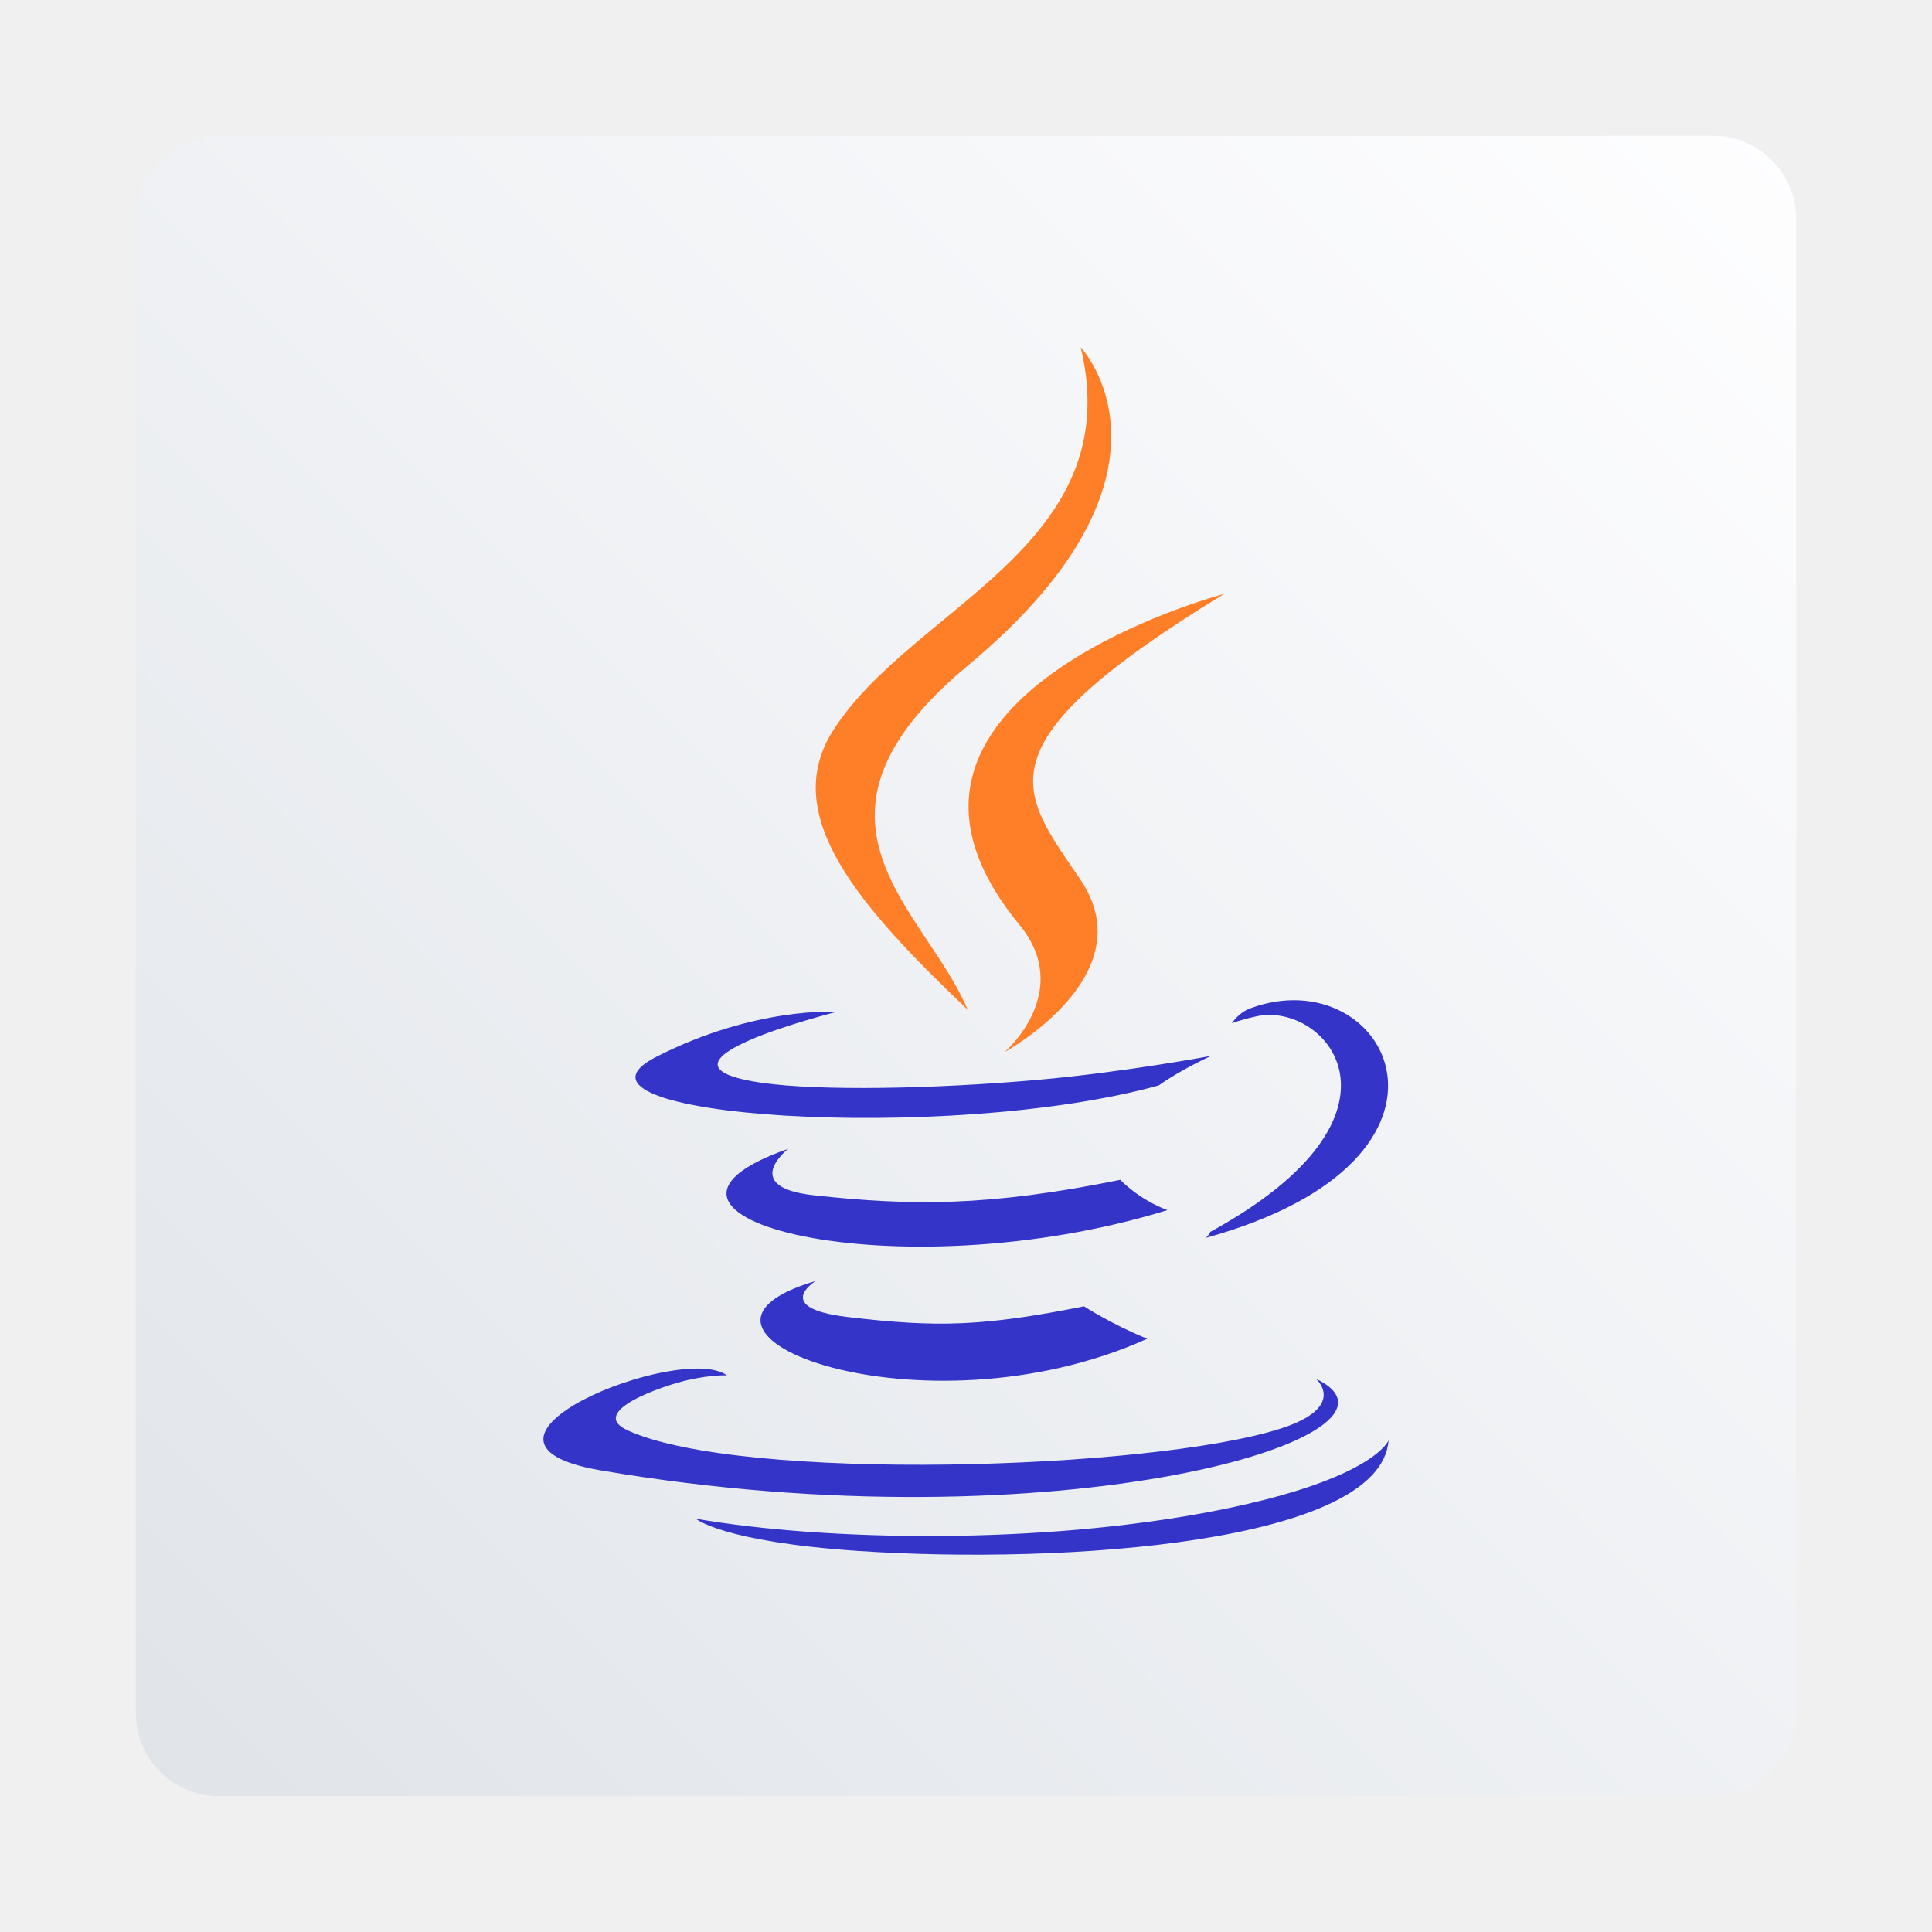
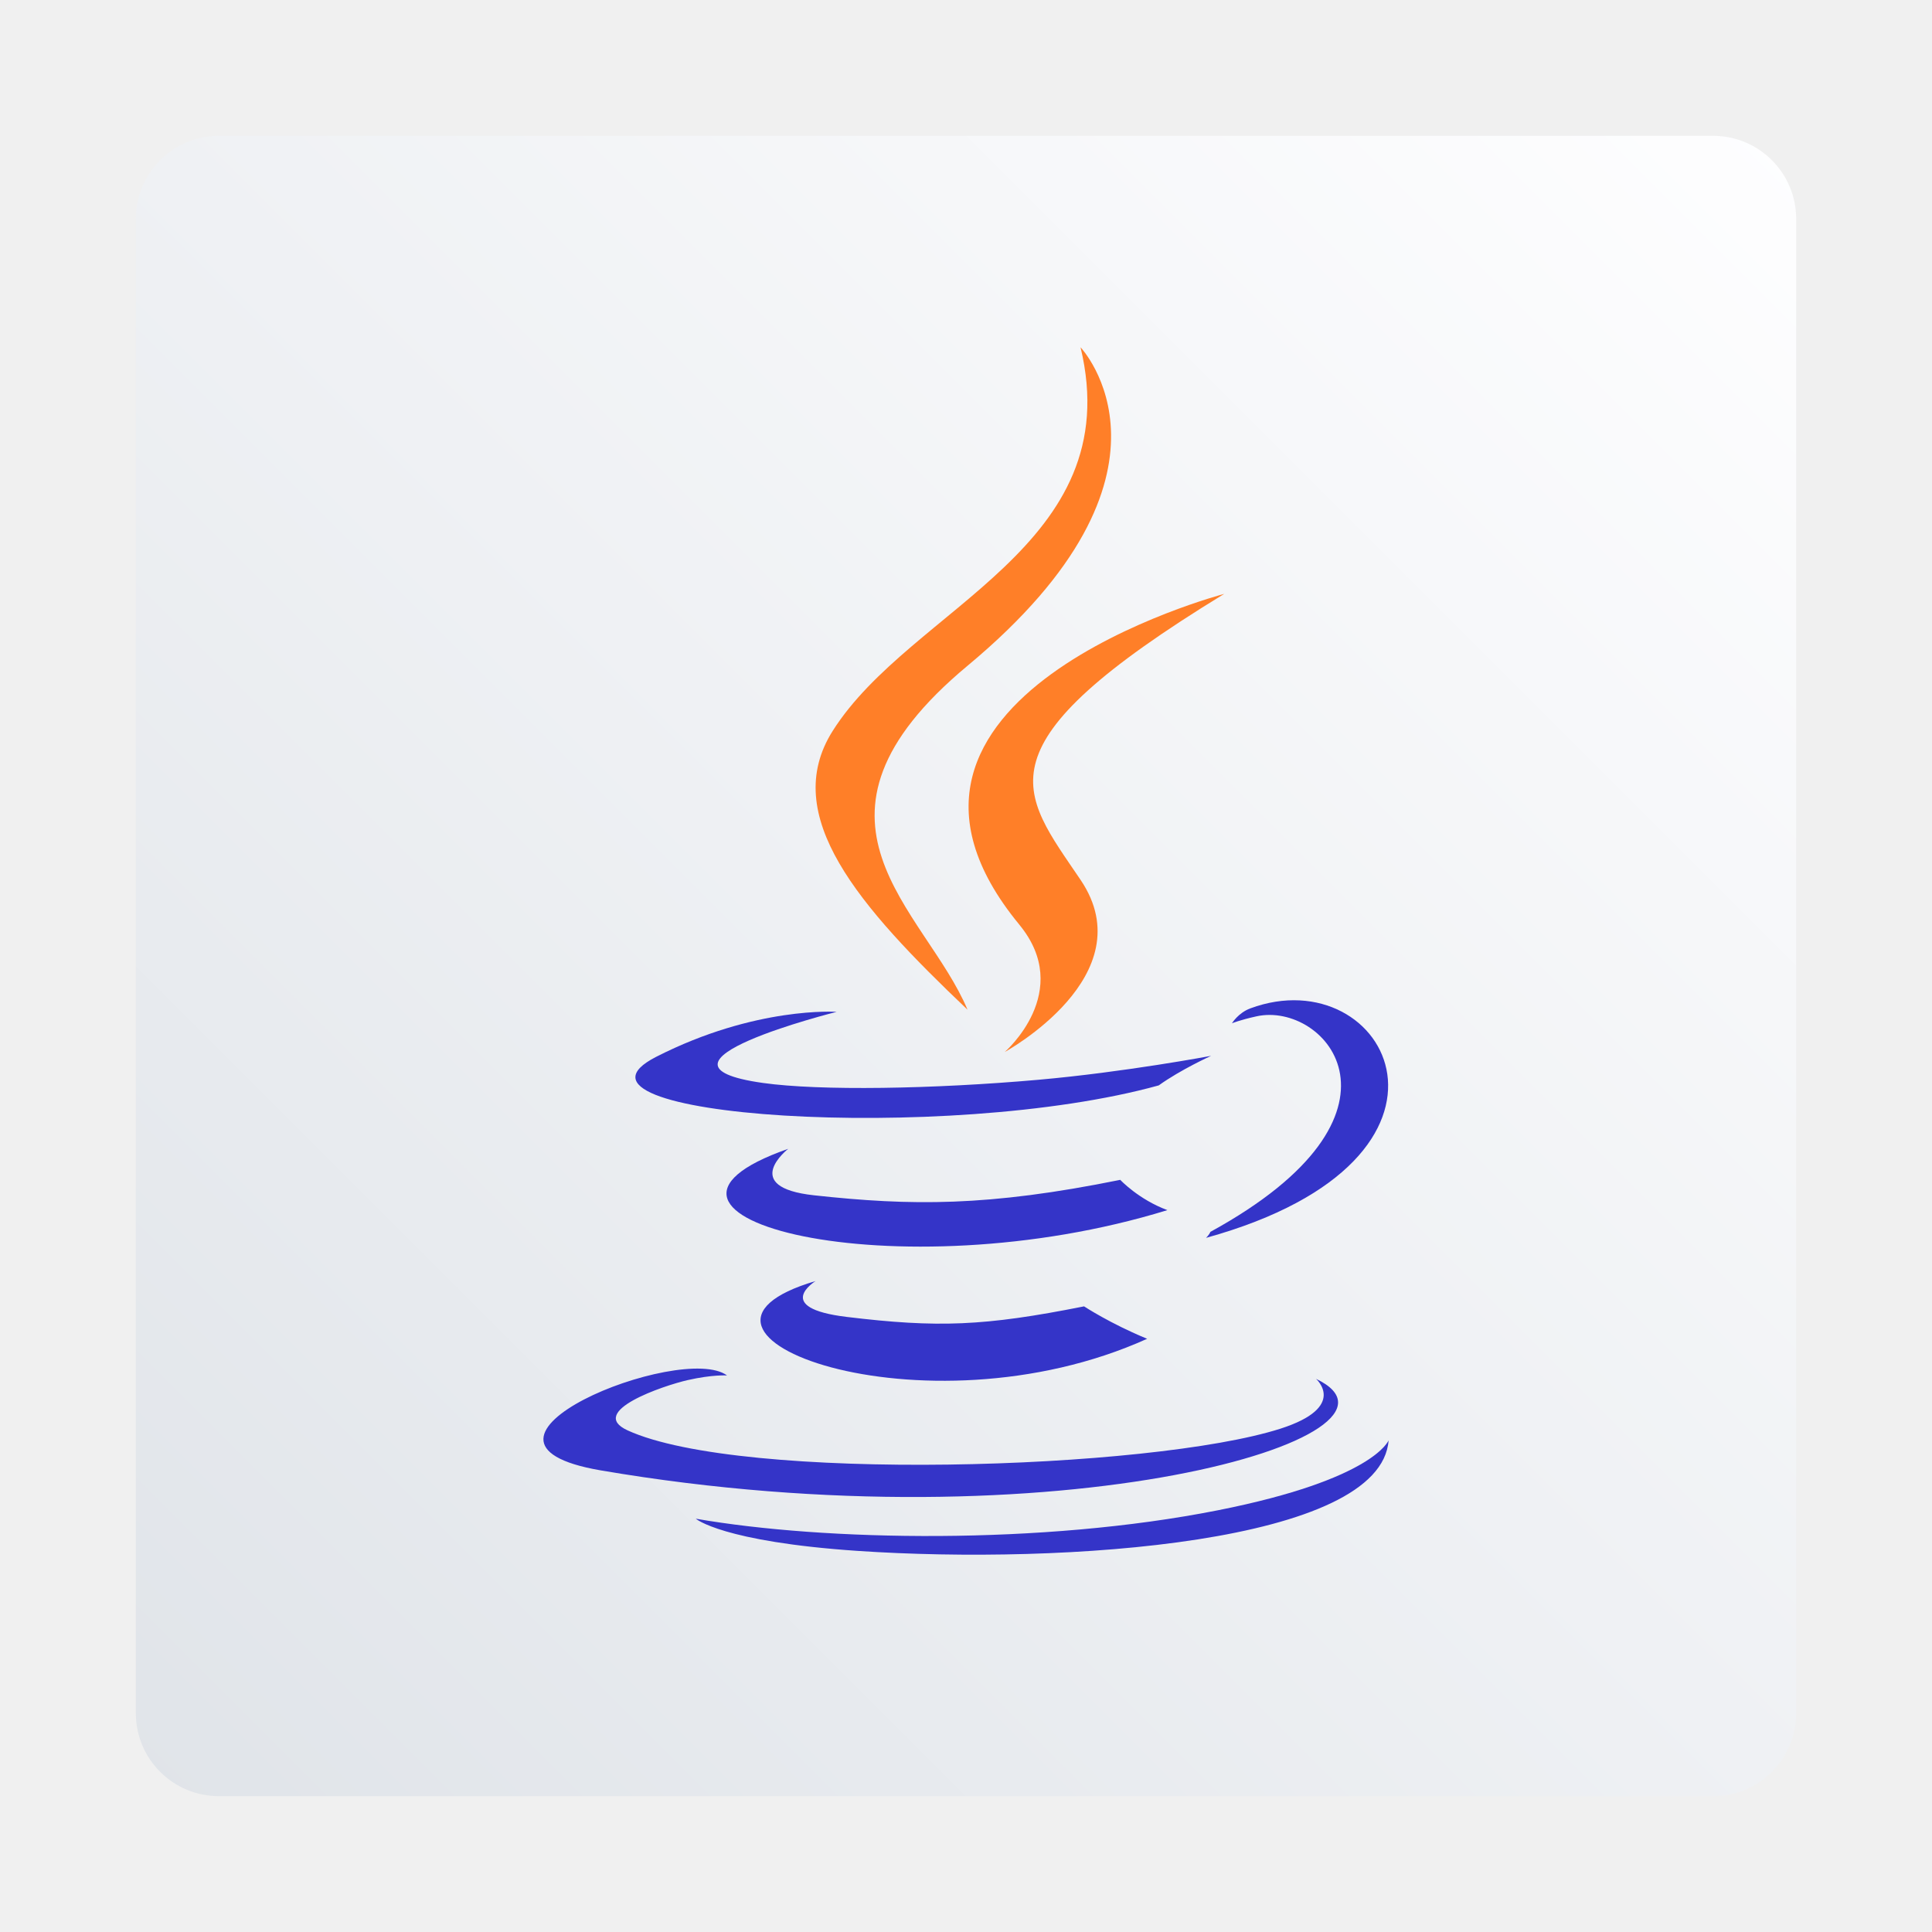
- <svg xmlns="http://www.w3.org/2000/svg" xmlns:xlink="http://www.w3.org/1999/xlink" width="64" height="64" version="1.1" id="svg125">
-   <defs id="defs85">
-     <linearGradient id="b" x1="408.25" x2="407.94" y1="547.6" y2="498.89" gradientTransform="matrix(1.3276,0,0,1.3276,-391.8035,-683.7866)" gradientUnits="userSpaceOnUse">
-       <stop stop-color="#fff" offset="0" id="stop2" />
-       <stop stop-color="#e6e6e6" offset="1" id="stop4" />
+ <svg xmlns="http://www.w3.org/2000/svg" width="64" height="64" version="1.1">
+   <defs>
+     <linearGradient id="b" x1="399.57" x2="399.57" y1="545.8" y2="517.8" gradientTransform="matrix(2.1429,0,0,2.1429,-826.36,-1107.5)" gradientUnits="userSpaceOnUse">
+       <stop stop-color="#3889e9" offset="0" />
+       <stop stop-color="#5ea5fb" offset="1" />
    </linearGradient>
-     <filter id="d" x="-.059" y="-.061" width="1.118" height="1.122" color-interpolation-filters="sRGB">
-       <feGaussianBlur stdDeviation="10.562" id="feGaussianBlur7" />
-     </filter>
-     <filter id="c" x="-.036" y="-.036" width="1.072" height="1.072" color-interpolation-filters="sRGB">
-       <feGaussianBlur stdDeviation="0.89" id="feGaussianBlur10" />
-     </filter>
-     <radialGradient id="l" cx="62.625" cy="4.625" r="10.625" gradientTransform="matrix(1.7391,0,0,0.57064,-87.52,34.352)" gradientUnits="userSpaceOnUse" xlink:href="#a" />
-     <linearGradient id="a">
-       <stop offset="0" id="stop14" />
-       <stop stop-opacity="0" offset="1" id="stop16" />
-     </linearGradient>
-     <radialGradient id="k" cx="118.48" cy="58.119" r="13.983" gradientTransform="matrix(-0.40417,0.4026,-0.25545,-0.25644,101.46,-7.9535)" gradientUnits="userSpaceOnUse">
-       <stop stop-color="#fefefe" offset="0" id="stop19" />
-       <stop stop-color="#b4b4b3" offset="1" id="stop21" />
-     </radialGradient>
-     <linearGradient id="r" x1="34.463" x2="40.883" y1="24.868" y2="27.884" gradientTransform="matrix(1.731,0,0,1.7321,-21.483,-21.131)" gradientUnits="userSpaceOnUse" xlink:href="#e" />
-     <linearGradient id="e">
-       <stop stop-color="#5f5f5f" offset="0" id="stop25" />
-       <stop stop-color="#c6c6c6" offset="1" id="stop27" />
-     </linearGradient>
-     <radialGradient id="i" cx="94.239" cy="62.312" r="13.983" gradientTransform="matrix(-0.45004,0.022889,-0.019946,-0.39217,88.662,39.173)" gradientUnits="userSpaceOnUse">
-       <stop stop-color="#fff" offset="0" id="stop30" />
-       <stop stop-color="#fff" stop-opacity="0" offset="1" id="stop32" />
-     </radialGradient>
-     <radialGradient id="j" cx="106.33" cy="65.468" r="13.983" gradientTransform="matrix(-0.32952,0.027304,-0.013263,-0.16006,75.27,27.026)" gradientUnits="userSpaceOnUse" xlink:href="#a" />
-     <radialGradient id="g" cx="-6.454" cy="29.206" r="32" gradientTransform="matrix(-1.2727e-8,0.81386,-0.85578,0,37.81,28.709)" gradientUnits="userSpaceOnUse">
-       <stop stop-color="#eeeeec" offset="0" id="stop36" />
-       <stop stop-color="#cacac9" offset=".5" id="stop38" />
-       <stop stop-color="#6b6b6b" offset="1" id="stop40" />
-     </radialGradient>
-     <linearGradient id="n" x1="117.3" x2="53.303" y1="55.031" y2="2.36" gradientTransform="matrix(0.57744,0,0,0.57744,-27.534,8.3902)" gradientUnits="userSpaceOnUse" xlink:href="#e" />
-     <filter id="u" x="-.056" y="-.113" width="1.113" height="1.225" color-interpolation-filters="sRGB">
-       <feGaussianBlur stdDeviation="1.374" id="feGaussianBlur44" />
-     </filter>
-     <linearGradient id="o" x1="5.684" x2="35.033" y1="16.366" y2="16.366" gradientTransform="matrix(0.55458,0,0,0.40111,18.533,9.6941)" gradientUnits="userSpaceOnUse" spreadMethod="reflect">
-       <stop stop-color="#d1d1d1" offset="0" id="stop47" />
-       <stop stop-color="#959594" offset="1" id="stop49" />
-     </linearGradient>
-     <radialGradient id="h" cx="8.438" cy="32.535" r="26.406" gradientTransform="matrix(0.68425,-1.8109e-8,0,0.2772,15.949,11.768)" gradientUnits="userSpaceOnUse">
-       <stop stop-color="#8b6a35" offset="0" id="stop52" />
-       <stop stop-color="#885f22" offset=".371" id="stop54" />
-       <stop stop-color="#754d0d" offset=".686" id="stop56" />
-       <stop stop-color="#483816" offset="1" id="stop58" />
-     </radialGradient>
-     <linearGradient id="p" x1="87.05" x2="87.05" y1="53.75" y2="41.73" gradientTransform="translate(-64.303,-0.03125)" gradientUnits="userSpaceOnUse">
-       <stop stop-color="#fff" offset="0" id="stop61" />
-       <stop stop-color="#fff" stop-opacity="0" offset="1" id="stop63" />
-     </linearGradient>
-     <filter id="t" color-interpolation-filters="sRGB">
-       <feGaussianBlur stdDeviation="0.655" id="feGaussianBlur66" />
-     </filter>
-     <linearGradient id="q" x1="-1.937" x2="-1.937" y1=".988" y2="31.827" gradientTransform="matrix(0.57166,0,0,0.41385,18.435,9.4856)" gradientUnits="userSpaceOnUse">
-       <stop stop-color="#fff" offset="0" id="stop69" />
-       <stop stop-color="#fff" stop-opacity="0" offset="1" id="stop71" />
-     </linearGradient>
-     <linearGradient id="s" x1="-37.637" x2="-36.793" y1="280.01" y2="273.36" gradientTransform="matrix(2.1097,0,0,2.1042,121.03,-537.93)" gradientUnits="userSpaceOnUse">
-       <stop stop-color="#fefefe" offset="0" id="stop74" />
-       <stop stop-color="#8c8c8c" offset="1" id="stop76" />
-     </linearGradient>
-     <radialGradient id="m" cx="-42.763" cy="277.02" r="7.2" gradientTransform="matrix(2.1097,0,0,0.98808,121.03,-228.74)" gradientUnits="userSpaceOnUse">
-       <stop stop-color="#fff" offset="0" id="stop79" />
-       <stop stop-color="#ccc" offset="1" id="stop81" />
-     </radialGradient>
-     <radialGradient id="f" cx="62.625" cy="4.625" r="10.625" gradientTransform="matrix(2.3888,0,0,0.78383,-128.21,33.366)" gradientUnits="userSpaceOnUse" xlink:href="#a" />
-     <filter id="filter861" x="-.027" y="-.027" width="1.054" height="1.054" color-interpolation-filters="sRGB">
-       <feGaussianBlur stdDeviation="0.164" id="feGaussianBlur954" />
-     </filter>
-     <linearGradient id="linearGradient873">
-       <stop stop-color="#faffff" offset="0" id="stop957" />
-       <stop stop-color="#d9d8dc" stop-opacity="0" offset="1" id="stop959" />
-     </linearGradient>
-     <linearGradient id="linearGradient868">
-       <stop stop-color="#b4c156" stop-opacity="0" offset="0" id="stop962" />
-       <stop stop-color="#f7ffff" offset="1" id="stop964" />
-     </linearGradient>
-     <linearGradient id="linearGradient1110">
-       <stop stop-color="#b90fd2" offset="0" id="stop967" />
-       <stop stop-color="#b90fd2" stop-opacity="0" offset="1" id="stop969" />
-     </linearGradient>
-     <linearGradient id="linearGradient1016" x1="-.331" x2="2.551" y1="265.37" y2="280.06" gradientUnits="userSpaceOnUse">
-       <stop stop-color="#2aa3f9" offset="0" id="stop972" />
-       <stop stop-color="#4ad0ee" offset="1" id="stop974" />
-     </linearGradient>
-     <linearGradient id="linearGradient1026" x1=".661" x2=".614" y1="263.82" y2="269.34" gradientTransform="matrix(1,0,0,0.81595,0,48.428)" gradientUnits="userSpaceOnUse">
-       <stop stop-color="#fff" offset="0" id="stop977" />
-       <stop stop-color="#fff" stop-opacity="0" offset="1" id="stop979" />
-     </linearGradient>
-     <linearGradient id="linearGradient1036" x1="-.945" x2="-4.1485e-7" y1="263.57" y2="270.8" gradientUnits="userSpaceOnUse">
-       <stop stop-color="#5e7bf1" offset="0" id="stop982" />
-       <stop stop-color="#5e7bf1" stop-opacity="0" offset="1" id="stop984" />
-     </linearGradient>
-     <radialGradient id="radialGradient1050" cx="1.11" cy="269.48" r="10.371" gradientUnits="userSpaceOnUse">
-       <stop stop-color="#5e7bf1" stop-opacity=".883" offset="0" id="stop987" />
-       <stop stop-color="#5e7bf1" stop-opacity="0" offset="1" id="stop989" />
-     </radialGradient>
-     <linearGradient id="linearGradient1080" x1="1.181" x2=".756" y1="280.53" y2="266.83" gradientUnits="userSpaceOnUse">
-       <stop stop-color="#02bafd" offset="0" id="stop992" />
-       <stop stop-color="#02bafd" stop-opacity="0" offset="1" id="stop994" />
-     </linearGradient>
-     <linearGradient id="linearGradient1092" x1="-16.103" x2="-15.568" y1="300.61" y2="292.12" gradientUnits="userSpaceOnUse">
-       <stop stop-color="#5812d2" offset="0" id="stop997" />
-       <stop stop-color="#9239ee" offset="1" id="stop999" />
-     </linearGradient>
-     <radialGradient id="radialGradient1102" cx="-15.799" cy="297.12" r="3.207" gradientTransform="matrix(3.7294,0.092769,-0.02746,1.1039,51.175,-30.932)" gradientUnits="userSpaceOnUse">
-       <stop stop-color="#7eeeee" stop-opacity=".028" offset="0" id="stop1002" />
-       <stop stop-color="#7eeeee" stop-opacity=".927" offset="1" id="stop1004" />
-     </radialGradient>
-     <linearGradient id="linearGradient1112" x1="-15.702" x2="-15.769" y1="296.8" y2="292.39" gradientUnits="userSpaceOnUse" xlink:href="#linearGradient1110" />
-     <linearGradient id="linearGradient1126" x1="-16.638" x2="-16.37" y1="302.55" y2="299" gradientUnits="userSpaceOnUse">
-       <stop stop-color="#8615d3" offset="0" id="stop1008" />
-       <stop stop-color="#8615d3" stop-opacity="0" offset="1" id="stop1010" />
-     </linearGradient>
-     <radialGradient id="radialGradient870" cx="-31.188" cy="275.39" r="7.619" gradientTransform="matrix(1.3842,-0.12829,-0.017808,0.49328,16.318,129.38)" gradientUnits="userSpaceOnUse" xlink:href="#linearGradient868" />
-     <radialGradient id="radialGradient875" cx="-31.242" cy="264.82" r="2.398" gradientTransform="matrix(1,0,0,0.53202,0,124.1)" gradientUnits="userSpaceOnUse" xlink:href="#linearGradient873" />
-     <linearGradient id="linearGradient900" x1="-31.426" x2="-31.155" y1="264.03" y2="275.88" gradientUnits="userSpaceOnUse">
-       <stop stop-color="#fe0079" offset="0" id="stop1015" />
-       <stop stop-color="#fe574b" offset="1" id="stop1017" />
-     </linearGradient>
-     <linearGradient id="linearGradient928" x1="-31.123" x2="-30.98" y1="278.22" y2="274.45" gradientUnits="userSpaceOnUse">
-       <stop stop-color="#ffbe59" offset="0" id="stop1020" />
-       <stop stop-color="#ffbe59" stop-opacity="0" offset="1" id="stop1022" />
-     </linearGradient>
-     <linearGradient id="linearGradient1448-3" x1="3.969" x2="3.969" y1="16.404" y2="2.646" gradientTransform="matrix(3.464648,0,0,3.464648,2.666281,2.666281)" gradientUnits="userSpaceOnUse">
-       <stop stop-color="#dcdcdc" offset="0" id="stop1025" />
-       <stop stop-color="#f0f0f0" offset="1" id="stop1027" />
-     </linearGradient>
-     <linearGradient id="linearGradient4989">
-       <stop style="stop-color:#e3e3e3;stop-opacity:1" offset="0" id="stop4985" />
-       <stop id="stop4995" offset="0.16" style="stop-color:#ebebeb;stop-opacity:1" />
-       <stop style="stop-color:#c8c8c8;stop-opacity:1" offset="0.509" id="stop4997" />
-       <stop style="stop-color:#9a9a9a;stop-opacity:1" offset="1" id="stop4987" />
-     </linearGradient>
-     <linearGradient xlink:href="#linearGradient4989" id="linearGradient4993" gradientUnits="userSpaceOnUse" x1="487.601" y1="177.826" x2="515.044" y2="187.03" gradientTransform="translate(654.5323,-41.72592)" />
-     <filter y="-.15" x="-.1" height="1.3" width="1.2" id="filter4423">
-       <feGaussianBlur id="feGaussianBlur4292" stdDeviation=".715" />
-     </filter>
-     <linearGradient id="linearGradient3764" x1="1" x2="47" gradientUnits="userSpaceOnUse" gradientTransform="rotate(-90,24,24)">
-       <stop style="stop-color:#e4e4e4;stop-opacity:1" id="stop960" />
-       <stop offset="1" style="stop-color:#eee;stop-opacity:1" id="stop962-3" />
-     </linearGradient>
-     <linearGradient id="e-6" x1="31.995" x2="31.995" y1="17.647" y2="46.337" gradientUnits="userSpaceOnUse">
-       <stop stop-color="#289dc7" offset="0" id="stop2-7" />
-       <stop stop-color="#393f95" offset="1" id="stop4-5" />
-     </linearGradient>
-     <linearGradient id="d-3" x1="32" x2="32" y1="28.113" y2="38.548" gradientUnits="userSpaceOnUse">
-       <stop stop-color="#f80095" offset="0" id="stop7" />
-       <stop stop-color="#f8004e" offset="1" id="stop9" />
-     </linearGradient>
-     <filter id="f-5" x="-.1" y="-.118" width="1.199" height="1.236" color-interpolation-filters="sRGB">
-       <feGaussianBlur stdDeviation="1.409" id="feGaussianBlur12" />
-     </filter>
-     <filter id="g-6" x="-.06" y="-.06" width="1.12" height="1.12" color-interpolation-filters="sRGB">
-       <feGaussianBlur stdDeviation="0.261" id="feGaussianBlur15" />
-     </filter>
-     <linearGradient id="linearGradient862" x1="7.937" x2="7.937" y1="15.081" y2="1.852" gradientTransform="matrix(3.7796,0,0,3.7796,20.06671,-44.48852)" gradientUnits="userSpaceOnUse">
-       <stop stop-color="#f1efeb" offset="0" id="stop18" />
-       <stop stop-color="#fff" offset="1" id="stop20" />
-     </linearGradient>
-     <linearGradient id="linearGradient3764-2" x1="1" x2="47" gradientUnits="userSpaceOnUse" gradientTransform="rotate(-90,24,24)">
-       <stop style="stop-color:#e4e4e4;stop-opacity:1" id="stop866" />
-       <stop offset="1" style="stop-color:#eee;stop-opacity:1" id="stop868" />
-     </linearGradient>
-     <style type="text/css" id="style946" />
-     <style type="text/css" id="style948" />
-     <style type="text/css" id="style950" />
-     <style type="text/css" id="style952" />
-     <style type="text/css" id="style954" />
-     <style type="text/css" id="style956" />
-     <style type="text/css" id="style958" />
-     <style type="text/css" id="style960" />
-     <style type="text/css" id="style962" />
-     <style type="text/css" id="style964" />
-     <linearGradient id="linearGradient1053" x1="68" x2="128" y1="62" y2="2" gradientTransform="matrix(0.9166514,0,0,0.9166514,-57.83174,2.666692)" gradientUnits="userSpaceOnUse">
-       <stop stop-color="#e0e4e9" offset="0" id="stop966" />
-       <stop stop-color="#fefeff" offset="1" id="stop968" />
+     <linearGradient id="linearGradient1053" x1="68" x2="128" y1="62" y2="2" gradientTransform="matrix(.91665 0 0 .91665 7.4341 21.804)" gradientUnits="userSpaceOnUse">
+       <stop stop-color="#e0e4e9" offset="0" />
+       <stop stop-color="#fefeff" offset="1" />
    </linearGradient>
  </defs>
-   <g transform="matrix(3.779602,0,0,3.779602,-82.52383,3.390113)" fill="#5e4aa6" stroke-width="0.265" id="g1042">
-     <circle cx="-330.35" cy="-328.38" r="0" id="circle1034" />
-     <circle cx="-312.11" cy="-326.25" r="0" id="circle1036" />
-     <circle cx="-306.02" cy="-333.07" r="0" id="circle1038" />
-     <circle cx="-308.84" cy="-326.01" r="0" id="circle1040" />
-   </g>
-   <style type="text/css" id="style973">.st0{opacity:0.15;fill:#45413C;}
- 	.st1{fill:#FFE500;}
- 	.st2{fill:#EBCB00;}
- 	.st3{fill:none;stroke:#45413C;stroke-linecap:round;stroke-linejoin:round;stroke-miterlimit:10;}
- 	.st4{fill:#FFAA54;}
- 	.st5{fill:#FF8A14;}
- 	.st6{fill:#FFB0CA;stroke:#45413C;stroke-linecap:round;stroke-linejoin:round;stroke-miterlimit:10;}
- 	.st7{fill:#FF87AF;stroke:#45413C;stroke-linecap:round;stroke-linejoin:round;stroke-miterlimit:10;}
- 	.st8{fill:#FFCC99;}
- 	.st9{fill:#FFFFFF;}
- 	.st10{fill:#F0F0F0;}
- 	.st11{fill:#BF8256;}
- 	.st12{fill:#915E3A;}
- 	.st13{fill:#DEA47A;}
- 	.st14{fill:#F0D5A8;}
- 	.st15{fill:#DEBB7E;}
- 	.st16{fill:#F7E5C6;}
- 	.st17{fill:#FF8A14;stroke:#45413C;stroke-linecap:round;stroke-linejoin:round;stroke-miterlimit:10;}
- 	.st18{fill:#FFF5E3;}
- 	.st19{fill:#FFF48C;}
- 	.st20{fill:#FFFACF;}
- 	.st21{fill:#FFFCE5;}
- 	.st22{fill:#FF87AF;}
- 	.st23{fill:#FFB0CA;}
- 	.st24{fill:#FFE500;stroke:#45413C;stroke-linecap:round;stroke-linejoin:round;stroke-miterlimit:10;}
- 	.st25{fill:#9CEB60;stroke:#45413C;stroke-linecap:round;stroke-linejoin:round;stroke-miterlimit:10;}
- 	.st26{fill:#FFFACF;stroke:#45413C;stroke-linecap:round;stroke-linejoin:round;stroke-miterlimit:10;}
- 	.st27{fill:#00F5BC;stroke:#45413C;stroke-linecap:round;stroke-linejoin:round;stroke-miterlimit:10;}
- 	.st28{fill:#BF8256;stroke:#45413C;stroke-linecap:round;stroke-linejoin:round;stroke-miterlimit:10;}
- 	.st29{fill:#FFE3CF;stroke:#45413C;stroke-linecap:round;stroke-linejoin:round;stroke-miterlimit:10;}
- 	.st30{fill:#FF6242;}
- 	.st31{fill:#FF866E;}
- 	.st32{fill:none;stroke:#E04122;stroke-linecap:round;stroke-linejoin:round;stroke-miterlimit:10;}
- 	.st33{fill:#FFFEF2;stroke:#45413C;stroke-linecap:round;stroke-linejoin:round;stroke-miterlimit:10;}
- 	.st34{fill:#FF6242;stroke:#45413C;stroke-linecap:round;stroke-linejoin:round;stroke-miterlimit:10;}
- 	.st35{fill:#FFA694;}
- 	.st36{fill:#FFFFFF;stroke:#45413C;stroke-linecap:round;stroke-linejoin:round;stroke-miterlimit:10;}
- 	.st37{fill:#FFFEF2;}
- 	.st38{fill:#FF6196;}
- 	.st39{fill:#B89558;}
- 	.st40{fill:none;stroke:#915E3A;stroke-linecap:round;stroke-linejoin:round;stroke-miterlimit:10;}
- 	.st41{fill:#DEBB7E;stroke:#45413C;stroke-linecap:round;stroke-linejoin:round;stroke-miterlimit:10;}
- 	.st42{fill:#6DD627;stroke:#45413C;stroke-linecap:round;stroke-linejoin:round;stroke-miterlimit:10;}
- 	.st43{fill:#E5F8FF;}
- 	.st44{fill:#E8F4FA;}
- 	.st45{fill:#E8F4FA;stroke:#45413C;stroke-linecap:round;stroke-linejoin:round;stroke-miterlimit:10;}
- 	.st46{fill:#FFCCDD;}
- 	.st47{fill:#E5F8FF;stroke:#45413C;stroke-linecap:round;stroke-linejoin:round;stroke-miterlimit:10;}
- 	.st48{fill:#00B8F0;stroke:#45413C;stroke-linecap:round;stroke-linejoin:round;stroke-miterlimit:10;}
- 	.st49{fill:#00B8F0;}
- 	.st50{fill:#4ACFFF;}
- 	.st51{fill:#E04122;}
- 	.st52{fill:#E04122;stroke:#45413C;stroke-linecap:round;stroke-linejoin:round;stroke-miterlimit:10;}
- 	.st53{fill:#87898C;}
- 	.st54{fill:#BDBEC0;}
- 	.st55{fill:#656769;}
- 	.st56{fill:#525252;}
- 	.st57{fill:#FFF48C;stroke:#45413C;stroke-linecap:round;stroke-linejoin:round;stroke-miterlimit:10;}
- 	.st58{fill:#6DD627;}
- 	.st59{fill:#EB6D00;}
- 	.st60{fill:#46B000;}
- 	.st61{fill:#80DDFF;}
- 	.st62{fill:#DAEDF7;}
- 	.st63{fill:#BF8DF2;stroke:#45413C;stroke-linecap:round;stroke-linejoin:round;stroke-miterlimit:10;}
- 	.st64{fill:#9F5AE5;stroke:#45413C;stroke-linecap:round;stroke-linejoin:round;stroke-miterlimit:10;}
- 	.st65{fill:#C8FFA1;}
- 	.st66{fill:#E4FFD1;}
- 	.st67{fill:#9CEB60;}
- 	.st68{fill:#E5FEFF;}
- 	.st69{fill:#B8ECFF;}
- 	.st70{fill:#E0E0E0;stroke:#45413C;stroke-linecap:round;stroke-linejoin:round;stroke-miterlimit:10;}
- 	.st71{fill:#E0E0E0;}
- 	.st72{fill:none;stroke:#4F4B45;stroke-linejoin:round;stroke-miterlimit:10;}
- 	.st73{fill:none;stroke:#4F4B45;stroke-linecap:round;stroke-linejoin:round;stroke-miterlimit:10;}
- 	.st74{fill:#E0366F;stroke:#45413C;stroke-linecap:round;stroke-linejoin:round;stroke-miterlimit:10;}
- 	.st75{fill:none;stroke:#45413C;stroke-miterlimit:10;}
- 	.st76{fill:#FF866E;stroke:#45413C;stroke-linecap:round;stroke-linejoin:round;stroke-miterlimit:10;}
- 	.st77{fill:#45413C;stroke:#45413C;stroke-linecap:round;stroke-linejoin:round;stroke-miterlimit:10;}
- 	.st78{fill:#9F5AE5;}
- 	.st79{fill:#803EC2;}
- 	.st80{fill:#803EC2;stroke:#45413C;stroke-linecap:round;stroke-linejoin:round;stroke-miterlimit:10;}
- 	.st81{fill:#BF8DF2;}
- 	.st82{fill:#FFAA54;stroke:#45413C;stroke-linecap:round;stroke-linejoin:round;stroke-miterlimit:10;}
- 	.st83{fill:none;stroke:#45413C;stroke-linejoin:round;stroke-miterlimit:10;}
- 	.st84{fill:#FFCCDD;stroke:#45413C;stroke-linecap:round;stroke-linejoin:round;stroke-miterlimit:10;}
- 	.st85{fill:#FF6196;stroke:#45413C;stroke-linecap:round;stroke-linejoin:round;stroke-miterlimit:10;}
- 	.st86{fill:#FFE5EE;}
- 	.st87{fill:#F7E5C6;stroke:#45413C;stroke-linecap:round;stroke-linejoin:round;stroke-miterlimit:10;}
- 	.st88{fill:#E5FFF9;}
- 	.st89{fill:none;stroke:#45413C;stroke-width:1.006;stroke-linecap:round;stroke-linejoin:round;stroke-miterlimit:10;}
- 	.st90{fill:#4AEFF7;}
- 	.st91{fill:#A6FBFF;}
- 	.st92{fill:#E5FEFF;stroke:#45413C;stroke-linecap:round;stroke-linejoin:round;stroke-miterlimit:10;}
- 	.st93{fill:#46B000;stroke:#45413C;stroke-linecap:round;stroke-linejoin:round;stroke-miterlimit:10;}
- 	.st94{fill:#FFFFFF;stroke:#45413C;stroke-linejoin:round;stroke-miterlimit:10;}
- 	.st95{fill:#FFFFFF;stroke:#45413C;stroke-miterlimit:10;}
- 	.st96{fill:#009FD9;}
- 	.st97{fill:#00DFEB;}
- 	.st98{fill:#C0DCEB;stroke:#45413C;stroke-linecap:round;stroke-linejoin:round;stroke-miterlimit:10;}
- 	.st99{fill:#00DFEB;stroke:#45413C;stroke-linecap:round;stroke-linejoin:round;stroke-miterlimit:10;}
- 	.st100{fill:#FFE5EE;stroke:#45413C;stroke-linecap:round;stroke-linejoin:round;stroke-miterlimit:10;}
- 	.st101{fill:#8CA4B8;}
- 	.st102{fill:#ADC4D9;}
- 	.st103{fill:#656769;stroke:#45413C;stroke-linecap:round;stroke-linejoin:round;stroke-miterlimit:10;}
- 	.st104{fill:#F0F0F0;stroke:#45413C;stroke-linecap:round;stroke-linejoin:round;stroke-miterlimit:10;}
- 	.st105{fill:#C0DCEB;}
- 	.st106{fill:#45413C;}
- 	.st107{fill:#FFCABF;}
- 	.st108{fill:#87898C;stroke:#45413C;stroke-linecap:round;stroke-linejoin:round;stroke-miterlimit:10;}
- 	.st109{fill:#EBCB00;stroke:#45413C;stroke-linecap:round;stroke-linejoin:round;stroke-miterlimit:10;}</style>
-   <style type="text/css" id="style977">.st0{opacity:0.15;fill:#45413C;}
- 	.st1{fill:#FFE500;}
- 	.st2{fill:#EBCB00;}
- 	.st3{fill:none;stroke:#45413C;stroke-linecap:round;stroke-linejoin:round;stroke-miterlimit:10;}
- 	.st4{fill:#FFAA54;}
- 	.st5{fill:#FF8A14;}
- 	.st6{fill:#FFB0CA;stroke:#45413C;stroke-linecap:round;stroke-linejoin:round;stroke-miterlimit:10;}
- 	.st7{fill:#FF87AF;stroke:#45413C;stroke-linecap:round;stroke-linejoin:round;stroke-miterlimit:10;}
- 	.st8{fill:#FFCC99;}
- 	.st9{fill:#FFFFFF;}
- 	.st10{fill:#F0F0F0;}
- 	.st11{fill:#BF8256;}
- 	.st12{fill:#915E3A;}
- 	.st13{fill:#DEA47A;}
- 	.st14{fill:#F0D5A8;}
- 	.st15{fill:#DEBB7E;}
- 	.st16{fill:#F7E5C6;}
- 	.st17{fill:#FF8A14;stroke:#45413C;stroke-linecap:round;stroke-linejoin:round;stroke-miterlimit:10;}
- 	.st18{fill:#FFF5E3;}
- 	.st19{fill:#FFF48C;}
- 	.st20{fill:#FFFACF;}
- 	.st21{fill:#FFFCE5;}
- 	.st22{fill:#FF87AF;}
- 	.st23{fill:#FFB0CA;}
- 	.st24{fill:#FFE500;stroke:#45413C;stroke-linecap:round;stroke-linejoin:round;stroke-miterlimit:10;}
- 	.st25{fill:#9CEB60;stroke:#45413C;stroke-linecap:round;stroke-linejoin:round;stroke-miterlimit:10;}
- 	.st26{fill:#FFFACF;stroke:#45413C;stroke-linecap:round;stroke-linejoin:round;stroke-miterlimit:10;}
- 	.st27{fill:#00F5BC;stroke:#45413C;stroke-linecap:round;stroke-linejoin:round;stroke-miterlimit:10;}
- 	.st28{fill:#BF8256;stroke:#45413C;stroke-linecap:round;stroke-linejoin:round;stroke-miterlimit:10;}
- 	.st29{fill:#FFE3CF;stroke:#45413C;stroke-linecap:round;stroke-linejoin:round;stroke-miterlimit:10;}
- 	.st30{fill:#FF6242;}
- 	.st31{fill:#FF866E;}
- 	.st32{fill:none;stroke:#E04122;stroke-linecap:round;stroke-linejoin:round;stroke-miterlimit:10;}
- 	.st33{fill:#FFFEF2;stroke:#45413C;stroke-linecap:round;stroke-linejoin:round;stroke-miterlimit:10;}
- 	.st34{fill:#FF6242;stroke:#45413C;stroke-linecap:round;stroke-linejoin:round;stroke-miterlimit:10;}
- 	.st35{fill:#FFA694;}
- 	.st36{fill:#FFFFFF;stroke:#45413C;stroke-linecap:round;stroke-linejoin:round;stroke-miterlimit:10;}
- 	.st37{fill:#FFFEF2;}
- 	.st38{fill:#FF6196;}
- 	.st39{fill:#B89558;}
- 	.st40{fill:none;stroke:#915E3A;stroke-linecap:round;stroke-linejoin:round;stroke-miterlimit:10;}
- 	.st41{fill:#DEBB7E;stroke:#45413C;stroke-linecap:round;stroke-linejoin:round;stroke-miterlimit:10;}
- 	.st42{fill:#6DD627;stroke:#45413C;stroke-linecap:round;stroke-linejoin:round;stroke-miterlimit:10;}
- 	.st43{fill:#E5F8FF;}
- 	.st44{fill:#E8F4FA;}
- 	.st45{fill:#E8F4FA;stroke:#45413C;stroke-linecap:round;stroke-linejoin:round;stroke-miterlimit:10;}
- 	.st46{fill:#FFCCDD;}
- 	.st47{fill:#E5F8FF;stroke:#45413C;stroke-linecap:round;stroke-linejoin:round;stroke-miterlimit:10;}
- 	.st48{fill:#00B8F0;stroke:#45413C;stroke-linecap:round;stroke-linejoin:round;stroke-miterlimit:10;}
- 	.st49{fill:#00B8F0;}
- 	.st50{fill:#4ACFFF;}
- 	.st51{fill:#E04122;}
- 	.st52{fill:#E04122;stroke:#45413C;stroke-linecap:round;stroke-linejoin:round;stroke-miterlimit:10;}
- 	.st53{fill:#87898C;}
- 	.st54{fill:#BDBEC0;}
- 	.st55{fill:#656769;}
- 	.st56{fill:#525252;}
- 	.st57{fill:#FFF48C;stroke:#45413C;stroke-linecap:round;stroke-linejoin:round;stroke-miterlimit:10;}
- 	.st58{fill:#6DD627;}
- 	.st59{fill:#EB6D00;}
- 	.st60{fill:#46B000;}
- 	.st61{fill:#80DDFF;}
- 	.st62{fill:#DAEDF7;}
- 	.st63{fill:#BF8DF2;stroke:#45413C;stroke-linecap:round;stroke-linejoin:round;stroke-miterlimit:10;}
- 	.st64{fill:#9F5AE5;stroke:#45413C;stroke-linecap:round;stroke-linejoin:round;stroke-miterlimit:10;}
- 	.st65{fill:#C8FFA1;}
- 	.st66{fill:#E4FFD1;}
- 	.st67{fill:#9CEB60;}
- 	.st68{fill:#E5FEFF;}
- 	.st69{fill:#B8ECFF;}
- 	.st70{fill:#E0E0E0;stroke:#45413C;stroke-linecap:round;stroke-linejoin:round;stroke-miterlimit:10;}
- 	.st71{fill:#E0E0E0;}
- 	.st72{fill:none;stroke:#4F4B45;stroke-linejoin:round;stroke-miterlimit:10;}
- 	.st73{fill:none;stroke:#4F4B45;stroke-linecap:round;stroke-linejoin:round;stroke-miterlimit:10;}
- 	.st74{fill:#E0366F;stroke:#45413C;stroke-linecap:round;stroke-linejoin:round;stroke-miterlimit:10;}
- 	.st75{fill:none;stroke:#45413C;stroke-miterlimit:10;}
- 	.st76{fill:#FF866E;stroke:#45413C;stroke-linecap:round;stroke-linejoin:round;stroke-miterlimit:10;}
- 	.st77{fill:#45413C;stroke:#45413C;stroke-linecap:round;stroke-linejoin:round;stroke-miterlimit:10;}
- 	.st78{fill:#9F5AE5;}
- 	.st79{fill:#803EC2;}
- 	.st80{fill:#803EC2;stroke:#45413C;stroke-linecap:round;stroke-linejoin:round;stroke-miterlimit:10;}
- 	.st81{fill:#BF8DF2;}
- 	.st82{fill:#FFAA54;stroke:#45413C;stroke-linecap:round;stroke-linejoin:round;stroke-miterlimit:10;}
- 	.st83{fill:none;stroke:#45413C;stroke-linejoin:round;stroke-miterlimit:10;}
- 	.st84{fill:#FFCCDD;stroke:#45413C;stroke-linecap:round;stroke-linejoin:round;stroke-miterlimit:10;}
- 	.st85{fill:#FF6196;stroke:#45413C;stroke-linecap:round;stroke-linejoin:round;stroke-miterlimit:10;}
- 	.st86{fill:#FFE5EE;}
- 	.st87{fill:#F7E5C6;stroke:#45413C;stroke-linecap:round;stroke-linejoin:round;stroke-miterlimit:10;}
- 	.st88{fill:#E5FFF9;}
- 	.st89{fill:none;stroke:#45413C;stroke-width:1.006;stroke-linecap:round;stroke-linejoin:round;stroke-miterlimit:10;}
- 	.st90{fill:#4AEFF7;}
- 	.st91{fill:#A6FBFF;}
- 	.st92{fill:#E5FEFF;stroke:#45413C;stroke-linecap:round;stroke-linejoin:round;stroke-miterlimit:10;}
- 	.st93{fill:#46B000;stroke:#45413C;stroke-linecap:round;stroke-linejoin:round;stroke-miterlimit:10;}
- 	.st94{fill:#FFFFFF;stroke:#45413C;stroke-linejoin:round;stroke-miterlimit:10;}
- 	.st95{fill:#FFFFFF;stroke:#45413C;stroke-miterlimit:10;}
- 	.st96{fill:#009FD9;}
- 	.st97{fill:#00DFEB;}
- 	.st98{fill:#C0DCEB;stroke:#45413C;stroke-linecap:round;stroke-linejoin:round;stroke-miterlimit:10;}
- 	.st99{fill:#00DFEB;stroke:#45413C;stroke-linecap:round;stroke-linejoin:round;stroke-miterlimit:10;}
- 	.st100{fill:#FFE5EE;stroke:#45413C;stroke-linecap:round;stroke-linejoin:round;stroke-miterlimit:10;}
- 	.st101{fill:#8CA4B8;}
- 	.st102{fill:#ADC4D9;}
- 	.st103{fill:#656769;stroke:#45413C;stroke-linecap:round;stroke-linejoin:round;stroke-miterlimit:10;}
- 	.st104{fill:#F0F0F0;stroke:#45413C;stroke-linecap:round;stroke-linejoin:round;stroke-miterlimit:10;}
- 	.st105{fill:#C0DCEB;}
- 	.st106{fill:#45413C;}
- 	.st107{fill:#FFCABF;}
- 	.st108{fill:#87898C;stroke:#45413C;stroke-linecap:round;stroke-linejoin:round;stroke-miterlimit:10;}
- 	.st109{fill:#EBCB00;stroke:#45413C;stroke-linecap:round;stroke-linejoin:round;stroke-miterlimit:10;}</style>
-   <style type="text/css" id="style979">.st0{opacity:0.15;fill:#45413C;}
- 	.st1{fill:#FFE500;}
- 	.st2{fill:#EBCB00;}
- 	.st3{fill:none;stroke:#45413C;stroke-linecap:round;stroke-linejoin:round;stroke-miterlimit:10;}
- 	.st4{fill:#FFAA54;}
- 	.st5{fill:#FF8A14;}
- 	.st6{fill:#FFB0CA;stroke:#45413C;stroke-linecap:round;stroke-linejoin:round;stroke-miterlimit:10;}
- 	.st7{fill:#FF87AF;stroke:#45413C;stroke-linecap:round;stroke-linejoin:round;stroke-miterlimit:10;}
- 	.st8{fill:#FFCC99;}
- 	.st9{fill:#FFFFFF;}
- 	.st10{fill:#F0F0F0;}
- 	.st11{fill:#BF8256;}
- 	.st12{fill:#915E3A;}
- 	.st13{fill:#DEA47A;}
- 	.st14{fill:#F0D5A8;}
- 	.st15{fill:#DEBB7E;}
- 	.st16{fill:#F7E5C6;}
- 	.st17{fill:#FF8A14;stroke:#45413C;stroke-linecap:round;stroke-linejoin:round;stroke-miterlimit:10;}
- 	.st18{fill:#FFF5E3;}
- 	.st19{fill:#FFF48C;}
- 	.st20{fill:#FFFACF;}
- 	.st21{fill:#FFFCE5;}
- 	.st22{fill:#FF87AF;}
- 	.st23{fill:#FFB0CA;}
- 	.st24{fill:#FFE500;stroke:#45413C;stroke-linecap:round;stroke-linejoin:round;stroke-miterlimit:10;}
- 	.st25{fill:#9CEB60;stroke:#45413C;stroke-linecap:round;stroke-linejoin:round;stroke-miterlimit:10;}
- 	.st26{fill:#FFFACF;stroke:#45413C;stroke-linecap:round;stroke-linejoin:round;stroke-miterlimit:10;}
- 	.st27{fill:#00F5BC;stroke:#45413C;stroke-linecap:round;stroke-linejoin:round;stroke-miterlimit:10;}
- 	.st28{fill:#BF8256;stroke:#45413C;stroke-linecap:round;stroke-linejoin:round;stroke-miterlimit:10;}
- 	.st29{fill:#FFE3CF;stroke:#45413C;stroke-linecap:round;stroke-linejoin:round;stroke-miterlimit:10;}
- 	.st30{fill:#FF6242;}
- 	.st31{fill:#FF866E;}
- 	.st32{fill:none;stroke:#E04122;stroke-linecap:round;stroke-linejoin:round;stroke-miterlimit:10;}
- 	.st33{fill:#FFFEF2;stroke:#45413C;stroke-linecap:round;stroke-linejoin:round;stroke-miterlimit:10;}
- 	.st34{fill:#FF6242;stroke:#45413C;stroke-linecap:round;stroke-linejoin:round;stroke-miterlimit:10;}
- 	.st35{fill:#FFA694;}
- 	.st36{fill:#FFFFFF;stroke:#45413C;stroke-linecap:round;stroke-linejoin:round;stroke-miterlimit:10;}
- 	.st37{fill:#FFFEF2;}
- 	.st38{fill:#FF6196;}
- 	.st39{fill:#B89558;}
- 	.st40{fill:none;stroke:#915E3A;stroke-linecap:round;stroke-linejoin:round;stroke-miterlimit:10;}
- 	.st41{fill:#DEBB7E;stroke:#45413C;stroke-linecap:round;stroke-linejoin:round;stroke-miterlimit:10;}
- 	.st42{fill:#6DD627;stroke:#45413C;stroke-linecap:round;stroke-linejoin:round;stroke-miterlimit:10;}
- 	.st43{fill:#E5F8FF;}
- 	.st44{fill:#E8F4FA;}
- 	.st45{fill:#E8F4FA;stroke:#45413C;stroke-linecap:round;stroke-linejoin:round;stroke-miterlimit:10;}
- 	.st46{fill:#FFCCDD;}
- 	.st47{fill:#E5F8FF;stroke:#45413C;stroke-linecap:round;stroke-linejoin:round;stroke-miterlimit:10;}
- 	.st48{fill:#00B8F0;stroke:#45413C;stroke-linecap:round;stroke-linejoin:round;stroke-miterlimit:10;}
- 	.st49{fill:#00B8F0;}
- 	.st50{fill:#4ACFFF;}
- 	.st51{fill:#E04122;}
- 	.st52{fill:#E04122;stroke:#45413C;stroke-linecap:round;stroke-linejoin:round;stroke-miterlimit:10;}
- 	.st53{fill:#87898C;}
- 	.st54{fill:#BDBEC0;}
- 	.st55{fill:#656769;}
- 	.st56{fill:#525252;}
- 	.st57{fill:#FFF48C;stroke:#45413C;stroke-linecap:round;stroke-linejoin:round;stroke-miterlimit:10;}
- 	.st58{fill:#6DD627;}
- 	.st59{fill:#EB6D00;}
- 	.st60{fill:#46B000;}
- 	.st61{fill:#80DDFF;}
- 	.st62{fill:#DAEDF7;}
- 	.st63{fill:#BF8DF2;stroke:#45413C;stroke-linecap:round;stroke-linejoin:round;stroke-miterlimit:10;}
- 	.st64{fill:#9F5AE5;stroke:#45413C;stroke-linecap:round;stroke-linejoin:round;stroke-miterlimit:10;}
- 	.st65{fill:#C8FFA1;}
- 	.st66{fill:#E4FFD1;}
- 	.st67{fill:#9CEB60;}
- 	.st68{fill:#E5FEFF;}
- 	.st69{fill:#B8ECFF;}
- 	.st70{fill:#E0E0E0;stroke:#45413C;stroke-linecap:round;stroke-linejoin:round;stroke-miterlimit:10;}
- 	.st71{fill:#E0E0E0;}
- 	.st72{fill:none;stroke:#4F4B45;stroke-linejoin:round;stroke-miterlimit:10;}
- 	.st73{fill:none;stroke:#4F4B45;stroke-linecap:round;stroke-linejoin:round;stroke-miterlimit:10;}
- 	.st74{fill:#E0366F;stroke:#45413C;stroke-linecap:round;stroke-linejoin:round;stroke-miterlimit:10;}
- 	.st75{fill:none;stroke:#45413C;stroke-miterlimit:10;}
- 	.st76{fill:#FF866E;stroke:#45413C;stroke-linecap:round;stroke-linejoin:round;stroke-miterlimit:10;}
- 	.st77{fill:#45413C;stroke:#45413C;stroke-linecap:round;stroke-linejoin:round;stroke-miterlimit:10;}
- 	.st78{fill:#9F5AE5;}
- 	.st79{fill:#803EC2;}
- 	.st80{fill:#803EC2;stroke:#45413C;stroke-linecap:round;stroke-linejoin:round;stroke-miterlimit:10;}
- 	.st81{fill:#BF8DF2;}
- 	.st82{fill:#FFAA54;stroke:#45413C;stroke-linecap:round;stroke-linejoin:round;stroke-miterlimit:10;}
- 	.st83{fill:none;stroke:#45413C;stroke-linejoin:round;stroke-miterlimit:10;}
- 	.st84{fill:#FFCCDD;stroke:#45413C;stroke-linecap:round;stroke-linejoin:round;stroke-miterlimit:10;}
- 	.st85{fill:#FF6196;stroke:#45413C;stroke-linecap:round;stroke-linejoin:round;stroke-miterlimit:10;}
- 	.st86{fill:#FFE5EE;}
- 	.st87{fill:#F7E5C6;stroke:#45413C;stroke-linecap:round;stroke-linejoin:round;stroke-miterlimit:10;}
- 	.st88{fill:#E5FFF9;}
- 	.st89{fill:none;stroke:#45413C;stroke-width:1.006;stroke-linecap:round;stroke-linejoin:round;stroke-miterlimit:10;}
- 	.st90{fill:#4AEFF7;}
- 	.st91{fill:#A6FBFF;}
- 	.st92{fill:#E5FEFF;stroke:#45413C;stroke-linecap:round;stroke-linejoin:round;stroke-miterlimit:10;}
- 	.st93{fill:#46B000;stroke:#45413C;stroke-linecap:round;stroke-linejoin:round;stroke-miterlimit:10;}
- 	.st94{fill:#FFFFFF;stroke:#45413C;stroke-linejoin:round;stroke-miterlimit:10;}
- 	.st95{fill:#FFFFFF;stroke:#45413C;stroke-miterlimit:10;}
- 	.st96{fill:#009FD9;}
- 	.st97{fill:#00DFEB;}
- 	.st98{fill:#C0DCEB;stroke:#45413C;stroke-linecap:round;stroke-linejoin:round;stroke-miterlimit:10;}
- 	.st99{fill:#00DFEB;stroke:#45413C;stroke-linecap:round;stroke-linejoin:round;stroke-miterlimit:10;}
- 	.st100{fill:#FFE5EE;stroke:#45413C;stroke-linecap:round;stroke-linejoin:round;stroke-miterlimit:10;}
- 	.st101{fill:#8CA4B8;}
- 	.st102{fill:#ADC4D9;}
- 	.st103{fill:#656769;stroke:#45413C;stroke-linecap:round;stroke-linejoin:round;stroke-miterlimit:10;}
- 	.st104{fill:#F0F0F0;stroke:#45413C;stroke-linecap:round;stroke-linejoin:round;stroke-miterlimit:10;}
- 	.st105{fill:#C0DCEB;}
- 	.st106{fill:#45413C;}
- 	.st107{fill:#FFCABF;}
- 	.st108{fill:#87898C;stroke:#45413C;stroke-linecap:round;stroke-linejoin:round;stroke-miterlimit:10;}
- 	.st109{fill:#EBCB00;stroke:#45413C;stroke-linecap:round;stroke-linejoin:round;stroke-miterlimit:10;}</style>
-   <rect x="4.5" y="4.5" width="55" height="55" ry="2.75" fill="url(#linearGradient1053)" stroke-width="3.465" id="rect975" style="fill:url(#linearGradient1053)" />
-   <g style="fill:#ffffff;enable-background:new" transform="matrix(0.6500557,0,0,0.6849133,83.3662,-5.523032)" id="g1308">
-     <path d="m -86.682,70.021 c 0,0 -2.23,1.298 1.589,1.736 4.628,0.528 6.993,0.452 12.091,-0.511 0,0 1.343,0.84 3.216,1.568 -11.433,4.898 -25.875,-0.284 -16.896,-2.793 z" id="path1292" style="fill:#3434c8;fill-opacity:1" />
-     <path d="m -88.08,63.628 c 0,0 -2.502,1.852 1.32,2.247 4.944,0.51 8.847,0.552 15.604,-0.748 0,0 0.932,0.947 2.401,1.465 -13.821,4.043 -29.214,0.318 -19.326,-2.964 z" id="path1294" style="fill:#3434c8;fill-opacity:1" />
-     <path d="m -76.304,52.781 c 2.818,3.244 -0.739,6.162 -0.739,6.162 0,0 7.152,-3.692 3.868,-8.317 -3.068,-4.311 -5.421,-6.453 7.315,-13.839 1.29e-4,0 -19.992,4.992 -10.444,15.994 z" id="path1296" style="fill:#ff7f28;fill-opacity:1" />
-     <path d="m -61.183,74.75 c 0,0 1.651,1.361 -1.819,2.414 -6.598,1.998 -27.465,2.601 -33.261,0.08 -2.082,-0.907 1.824,-2.164 3.053,-2.429 1.282,-0.277 2.013,-0.227 2.013,-0.227 -2.317,-1.632 -14.977,3.205 -6.43,4.592 23.308,3.778 42.488,-1.702 36.442,-4.429 z" id="path1298" style="fill:#3434c8;fill-opacity:1" />
-     <path d="m -85.609,57.003 c 0,0 -10.613,2.522 -3.758,3.438 2.895,0.387 8.663,0.298 14.04,-0.153 4.393,-0.369 8.802,-1.157 8.802,-1.157 0,0 -1.548,0.664 -2.668,1.429 -10.78,2.835 -31.6,1.515 -25.605,-1.384 5.067,-2.451 9.19,-2.173 9.19,-2.173 z" id="path1300" style="fill:#3434c8;fill-opacity:1" />
-     <path d="m -66.569,67.644 c 10.957,-5.692 5.89,-11.163 2.354,-10.426 -0.865,0.18 -1.253,0.337 -1.253,0.337 0,0 0.322,-0.505 0.936,-0.722 6.996,-2.458 12.375,7.253 -2.256,11.099 -1.3e-4,0 0.168,-0.152 0.219,-0.288 z" id="path1302" style="fill:#3434c8;fill-opacity:1" />
-     <path d="m -73.174,24.859 c 0,0 6.067,6.07 -5.756,15.402 -9.481,7.489 -2.162,11.757 -0.003,16.636 -5.535,-4.993 -9.595,-9.389 -6.872,-13.48 3.999,-6.004 15.078,-8.916 12.631,-18.558 z" id="path1304" style="fill:#ff7f28;fill-opacity:1" />
-     <path d="m -84.532,83.074 c 10.515,0.672 26.667,-0.374 27.049,-5.35 0,0 -0.735,1.886 -8.691,3.383 -8.976,1.69 -20.049,1.493 -26.614,0.409 0,0 1.345,1.113 8.256,1.558 z" id="path1306" style="fill:#3434c8;fill-opacity:1" />
+   <circle cx="164.7" cy="32.044" r="30.001" fill-opacity="0" stroke-width="1.571" />
+   <circle cx="32.02" cy="32.044" r="0" fill="url(#b)" stroke-width="1.571" />
+   <g transform="translate(-65.266 -19.137)">
+     <rect x="69.766" y="23.637" width="55" height="55" ry="2.75" fill="url(#linearGradient1053)" stroke-width="3.465" />
+     <g stroke-width=".667">
+       <path d="m92.284 61.573s-1.45 0.889 1.033 1.189c3.008 0.362 4.546 0.31 7.86-0.35 0 0 0.873 0.575 2.09 1.074-7.432 3.355-16.82-0.194-10.983-1.913z" fill="#3434c8" />
+       <path d="m91.375 57.194s-1.626 1.269 0.858 1.539c3.214 0.35 5.751 0.378 10.143-0.512 0 0 0.606 0.649 1.561 1.003-8.984 2.769-18.991 0.218-12.563-2.03z" fill="#3434c8" />
+       <path d="m99.03 49.765c1.832 2.222-0.48 4.22-0.48 4.22s4.649-2.529 2.515-5.696c-1.995-2.953-3.524-4.42 4.755-9.479 8e-5 0-12.996 3.419-6.789 10.955z" fill="#ff7f28" />
+     </g>
+     <g fill="#3434c8" stroke-width=".667">
+       <path d="m108.86 64.812s1.073 0.932-1.182 1.653c-4.289 1.369-17.854 1.782-21.622 0.055-1.353-0.621 1.186-1.482 1.985-1.664 0.833-0.19 1.309-0.155 1.309-0.155-1.506-1.118-9.736 2.195-4.18 3.145 15.151 2.588 27.62-1.165 23.689-3.034z" />
+       <path d="m92.981 52.656s-6.899 1.727-2.443 2.355c1.882 0.265 5.632 0.204 9.127-0.105 2.856-0.253 5.721-0.793 5.721-0.793s-1.006 0.455-1.735 0.979c-7.008 1.942-20.542 1.038-16.645-0.948 3.294-1.679 5.974-1.488 5.974-1.488z" />
+       <path d="m105.36 59.945c7.123-3.899 3.829-7.646 1.53-7.141-0.562 0.124-0.814 0.231-0.814 0.231s0.209-0.346 0.608-0.494c4.548-1.684 8.044 4.968-1.466 7.602-9e-5 0 0.109-0.104 0.142-0.197z" />
+     </g>
+     <path d="m101.06 30.641s3.944 4.158-3.742 10.549c-6.163 5.129-1.405 8.053-0.002 11.394-3.598-3.42-6.237-6.431-4.467-9.233 2.599-4.112 9.802-6.107 8.211-12.711z" fill="#ff7f28" stroke-width=".667" />
+     <path d="m93.682 70.513c6.835 0.46 17.335-0.256 17.583-3.664 0 0-0.478 1.292-5.65 2.317-5.835 1.157-13.033 1.023-17.301 0.28 0 0 0.874 0.762 5.367 1.067z" fill="#3434c8" stroke-width=".667" />
  </g>
</svg>
